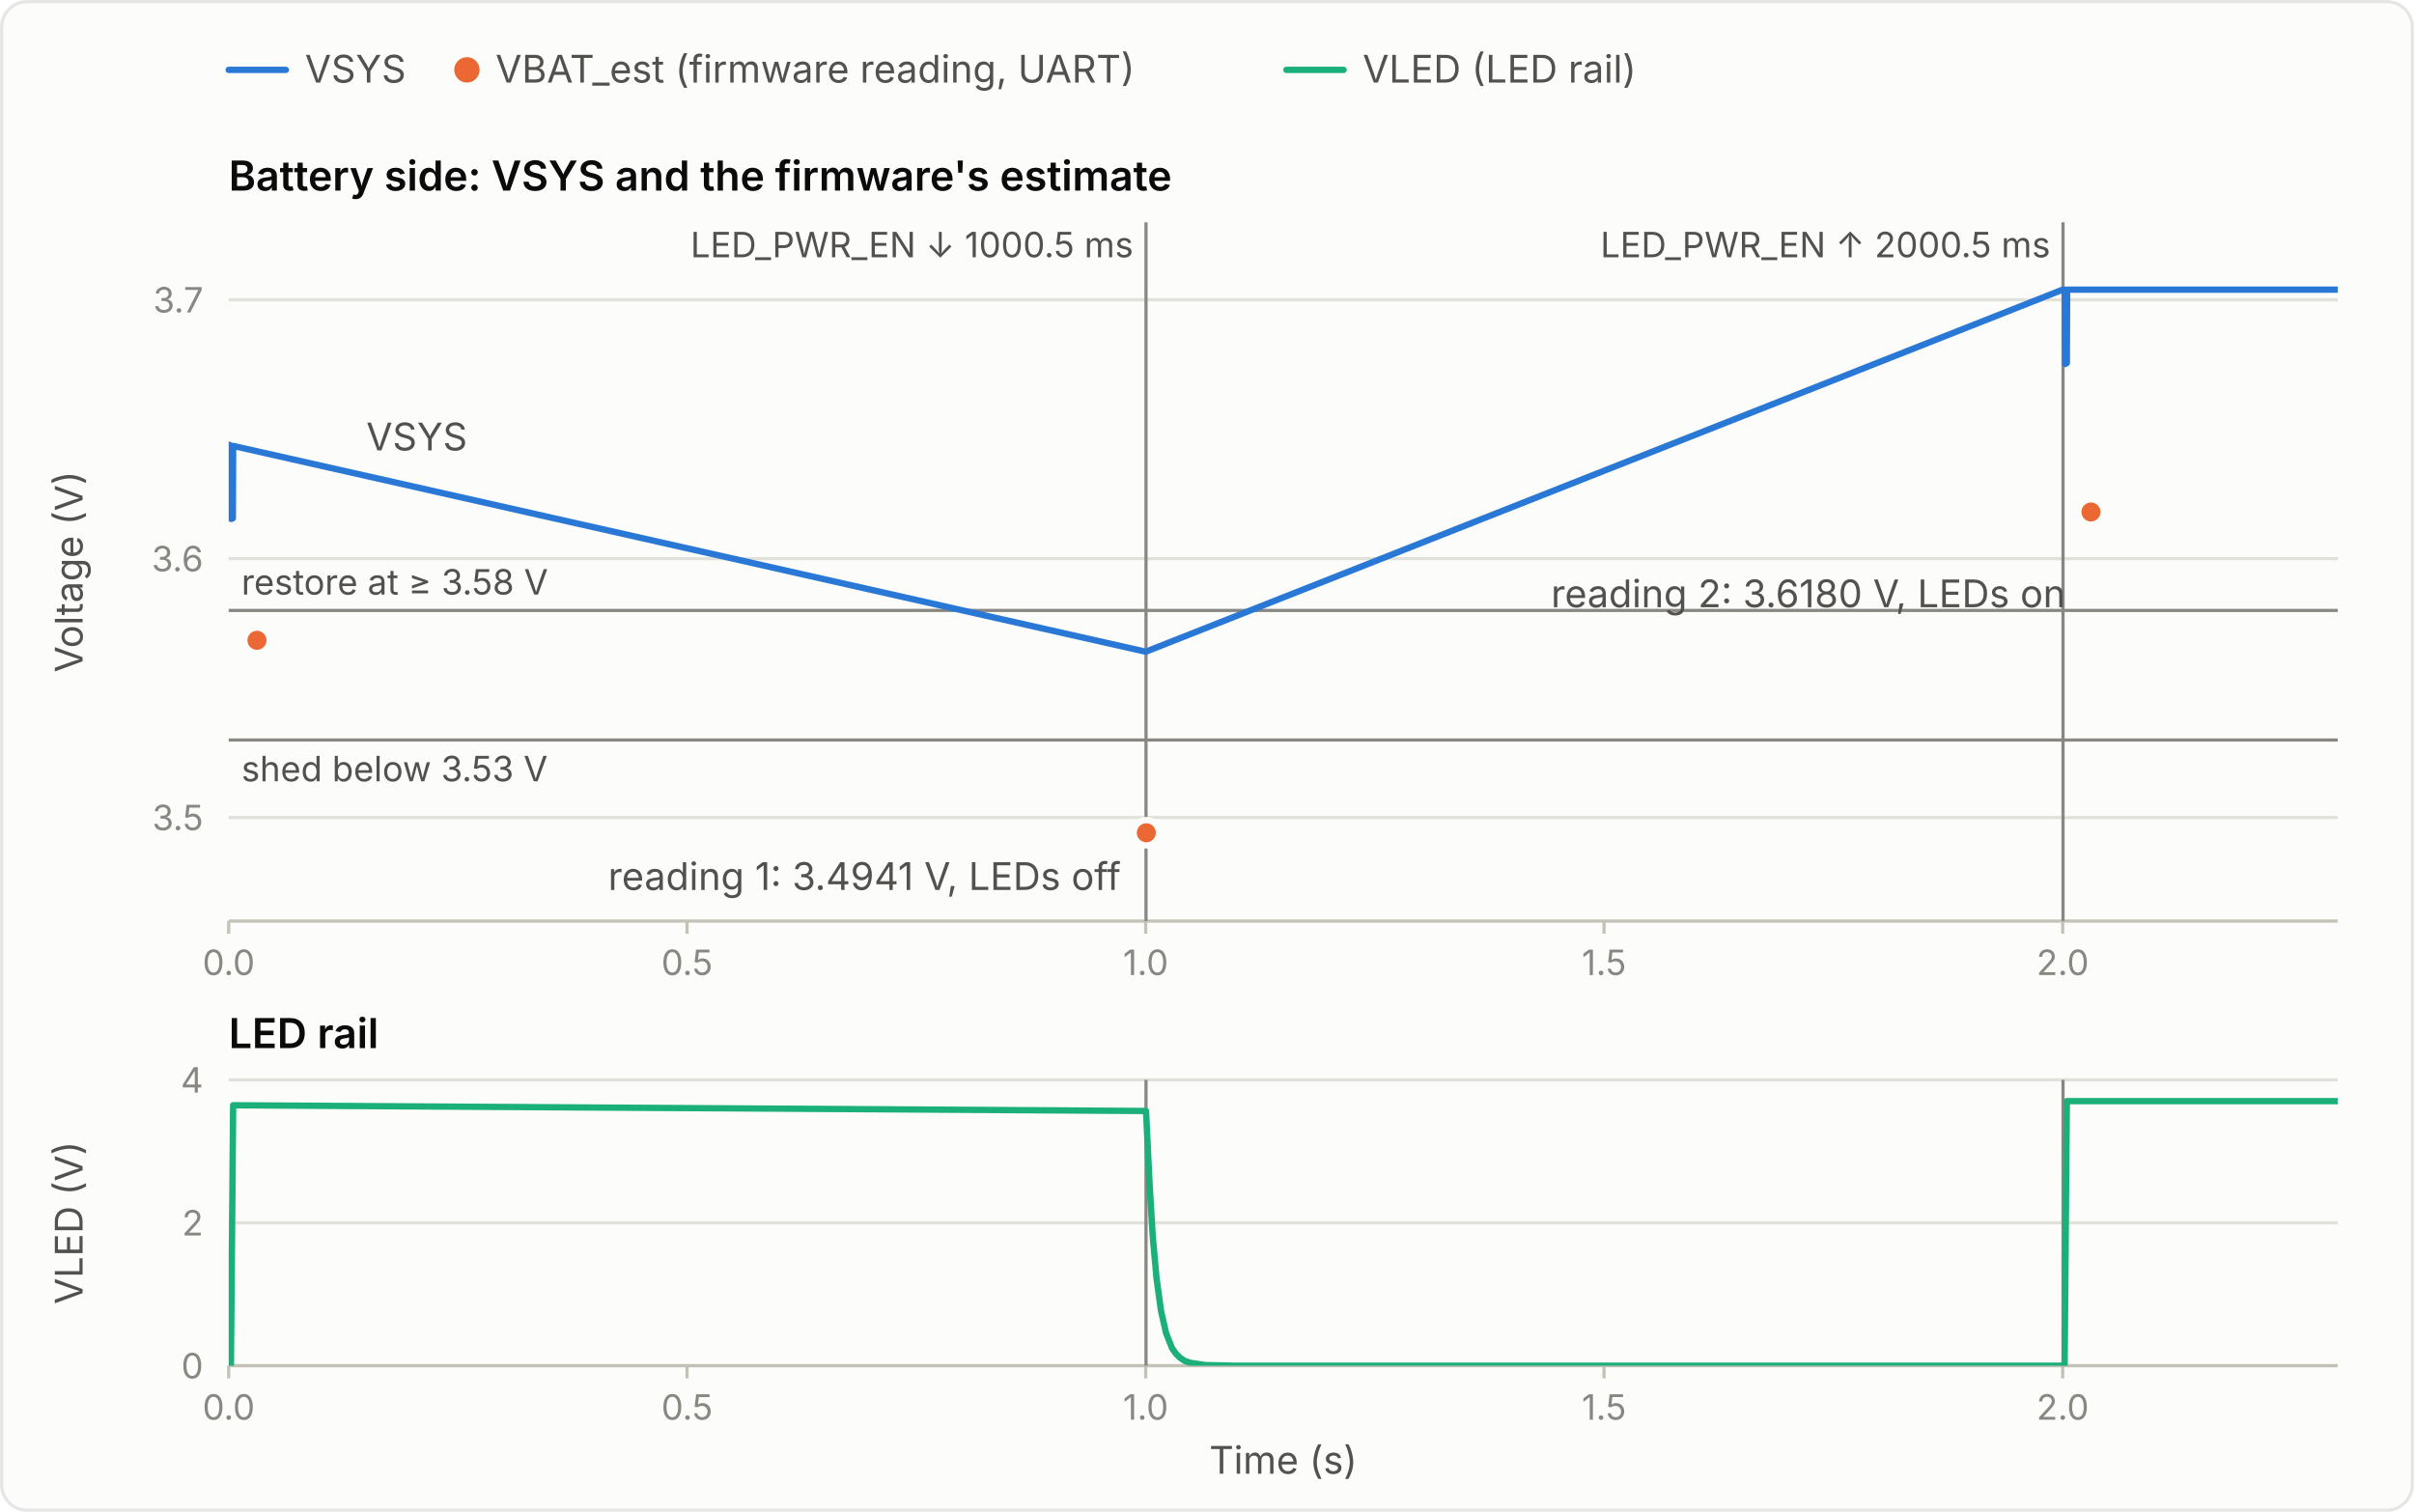
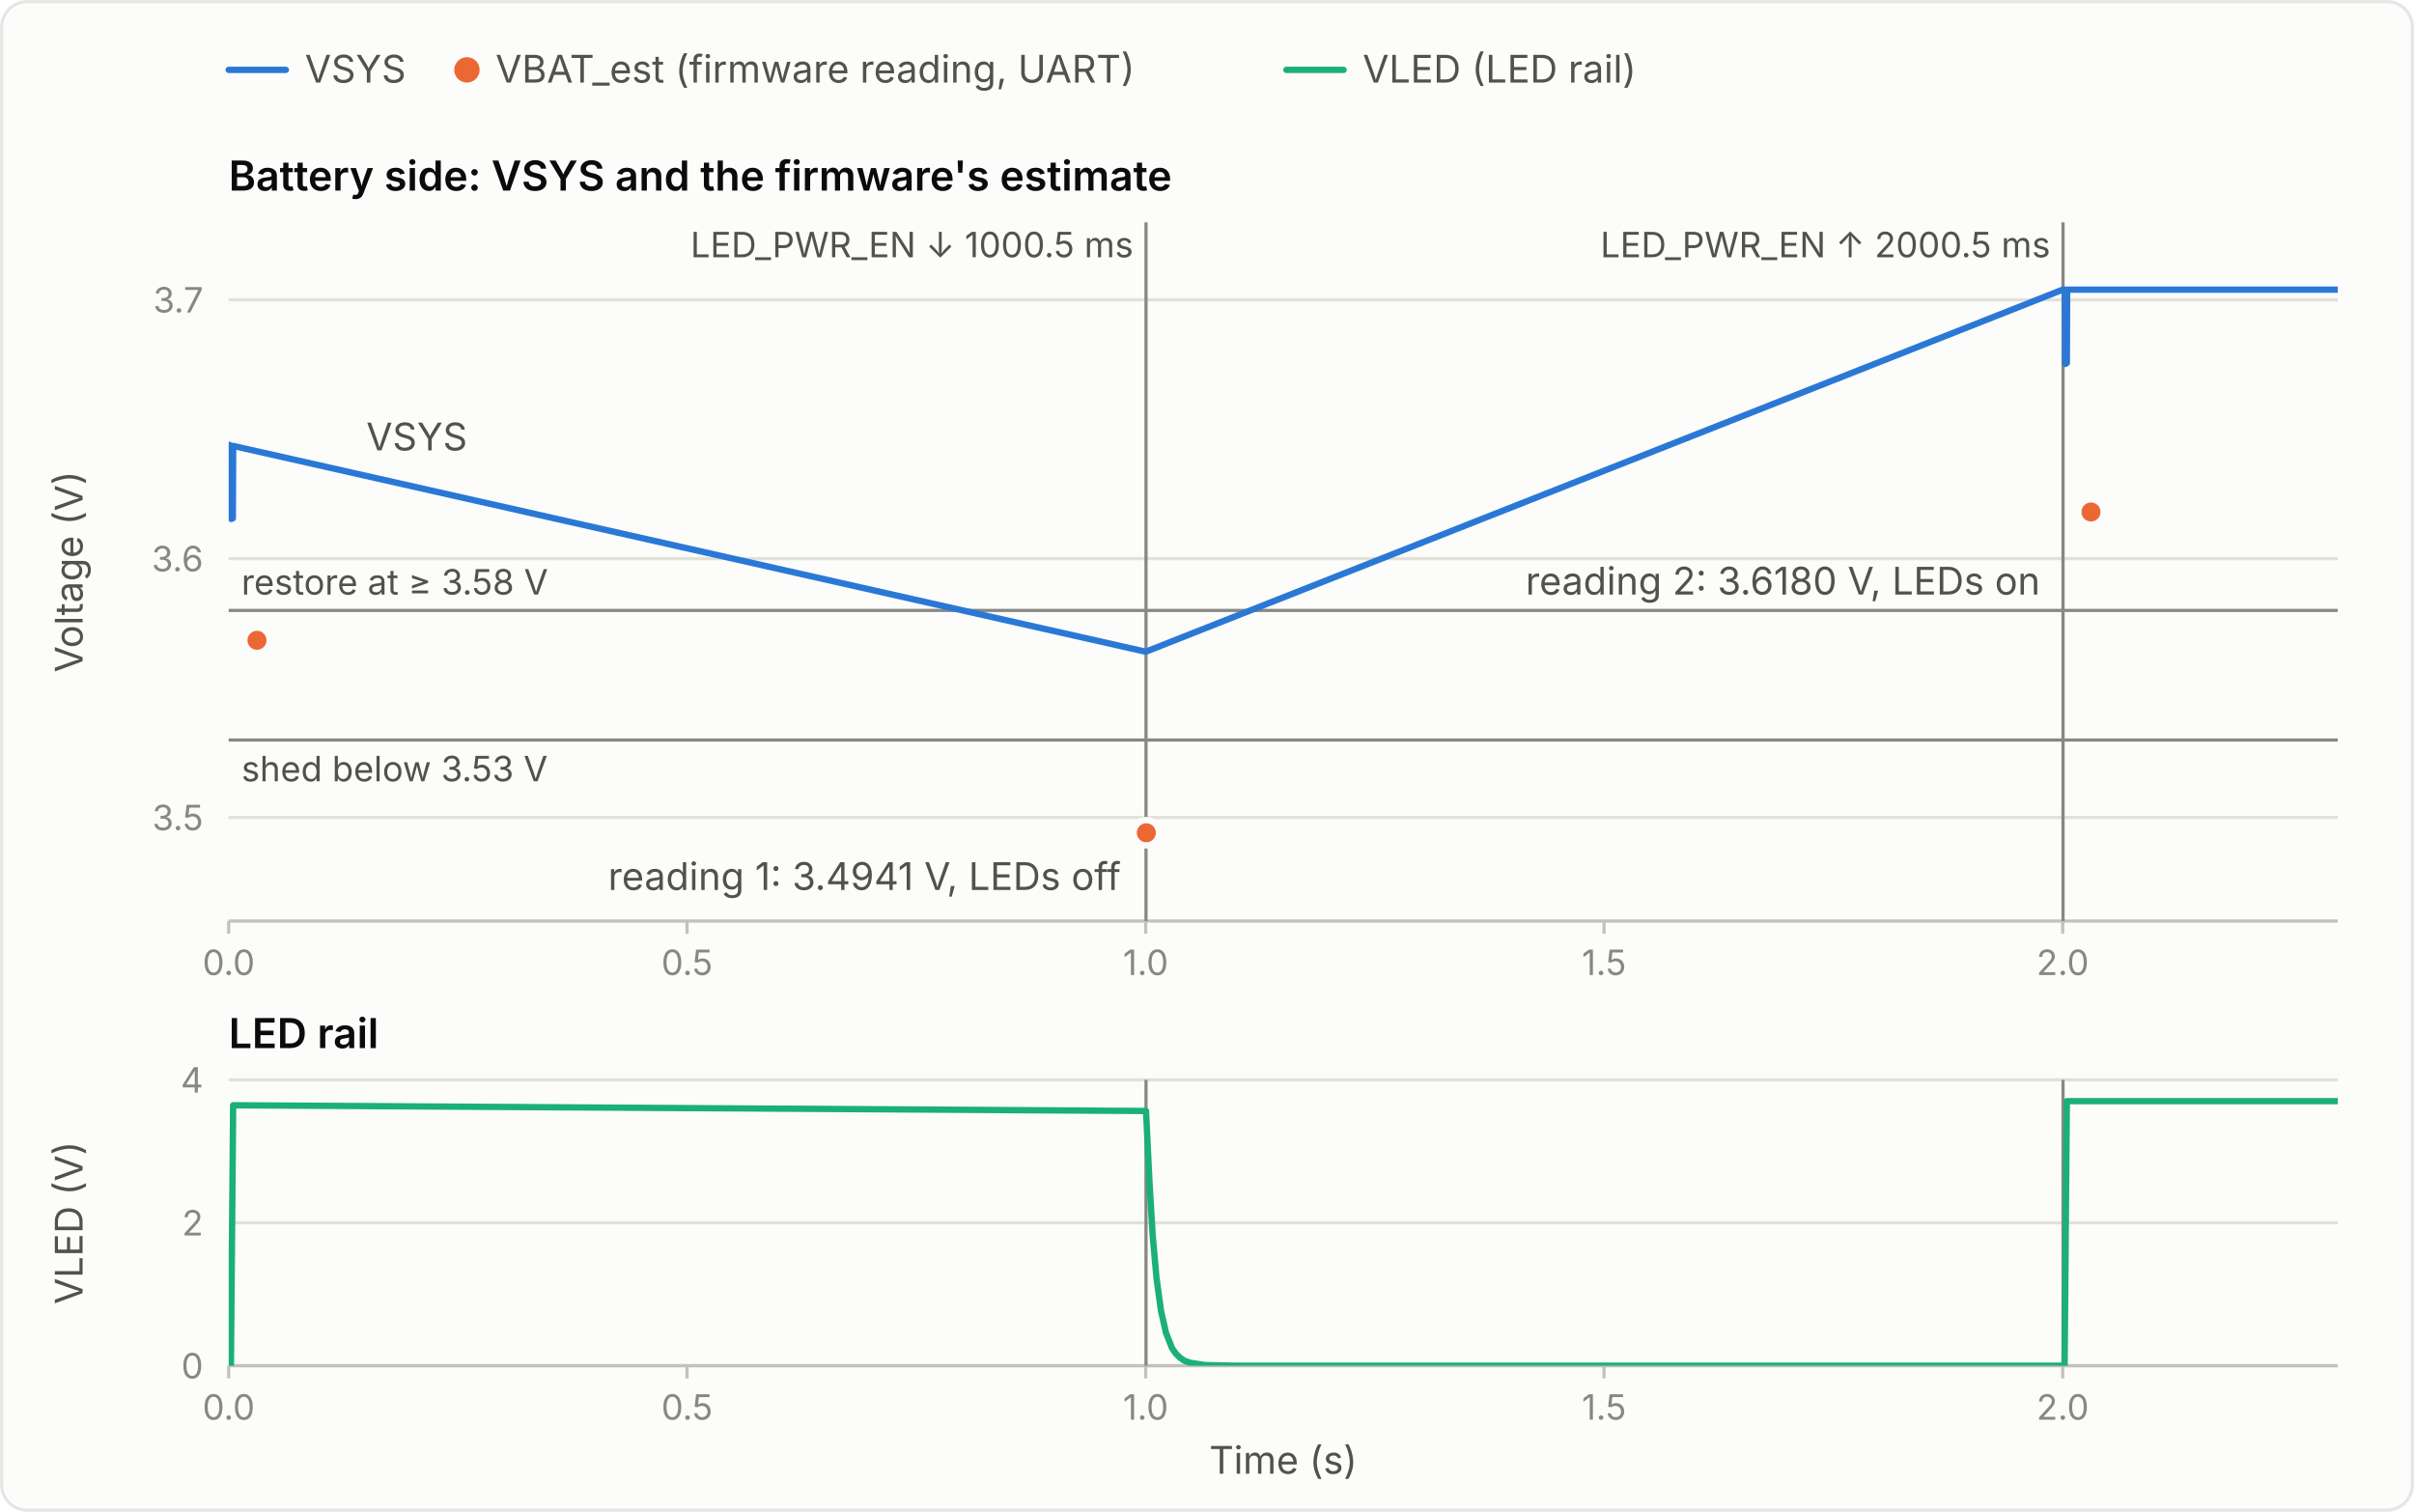
<svg xmlns="http://www.w3.org/2000/svg" width="760" height="476" viewBox="0 0 760 476" font-family="system-ui, -apple-system, &quot;Segoe UI&quot;, sans-serif" role="img">
  <rect x="0.5" y="0.5" width="759" height="475" rx="8" fill="#fcfcfb" stroke="rgba(11,11,11,0.10)" />
  <line x1="72.0" y1="22.0" x2="90.0" y2="22.0" stroke="#2a78d6" stroke-width="2" stroke-linecap="round" />
  <text x="96.0" y="26.0" font-size="12" fill="#52514e">VSYS</text>
  <circle cx="147.0" cy="22.0" r="4" fill="#eb6834" />
  <text x="156.0" y="26.0" font-size="12" fill="#52514e">VBAT_est (firmware reading, UART)</text>
  <line x1="405.0" y1="22.0" x2="423.0" y2="22.0" stroke="#1baf7a" stroke-width="2" stroke-linecap="round" />
  <text x="429.0" y="26.0" font-size="12" fill="#52514e">VLED (LED rail)</text>
  <clipPath id="p1">
    <rect x="72.0" y="70.0" width="664.0" height="220.0" />
  </clipPath>
  <text x="72.0" y="60.0" font-size="13" fill="#0b0b0b" font-weight="600">Battery side: VSYS and the firmware's estimate</text>
  <line x1="72.0" y1="257.4" x2="736.0" y2="257.4" stroke="#e1e0d9" stroke-width="1" />
  <text x="64.0" y="261.4" font-size="11" fill="#898781" text-anchor="end">3.5</text>
  <line x1="72.0" y1="175.9" x2="736.0" y2="175.9" stroke="#e1e0d9" stroke-width="1" />
  <text x="64.0" y="179.9" font-size="11" fill="#898781" text-anchor="end">3.6</text>
  <line x1="72.0" y1="94.4" x2="736.0" y2="94.4" stroke="#e1e0d9" stroke-width="1" />
  <text x="64.0" y="98.4" font-size="11" fill="#898781" text-anchor="end">3.7</text>
  <line x1="72.0" y1="290.0" x2="736.0" y2="290.0" stroke="#c3c2b7" stroke-width="1" />
  <line x1="72.0" y1="290.0" x2="72.0" y2="294.0" stroke="#c3c2b7" stroke-width="1" />
  <text x="72.0" y="307.0" font-size="11" fill="#898781" text-anchor="middle">0.0</text>
  <line x1="216.3" y1="290.0" x2="216.3" y2="294.0" stroke="#c3c2b7" stroke-width="1" />
  <text x="216.3" y="307.0" font-size="11" fill="#898781" text-anchor="middle">0.5</text>
  <line x1="360.7" y1="290.0" x2="360.7" y2="294.0" stroke="#c3c2b7" stroke-width="1" />
  <text x="360.7" y="307.0" font-size="11" fill="#898781" text-anchor="middle">1.0</text>
  <line x1="505.0" y1="290.0" x2="505.0" y2="294.0" stroke="#c3c2b7" stroke-width="1" />
  <text x="505.0" y="307.0" font-size="11" fill="#898781" text-anchor="middle">1.5</text>
  <line x1="649.4" y1="290.0" x2="649.4" y2="294.0" stroke="#c3c2b7" stroke-width="1" />
  <text x="649.4" y="307.0" font-size="11" fill="#898781" text-anchor="middle">2.0</text>
  <text x="26.0" y="180.0" font-size="12" fill="#52514e" text-anchor="middle" transform="rotate(-90 26.0 180.0)">Voltage (V)</text>
  <line x1="72.0" y1="233.0" x2="736.0" y2="233.0" stroke="#898781" stroke-width="1" />
  <text x="76.0" y="246.0" font-size="11" fill="#52514e">shed below 3.53 V</text>
  <line x1="72.0" y1="192.2" x2="736.0" y2="192.2" stroke="#898781" stroke-width="1" />
  <text x="76.0" y="187.2" font-size="11" fill="#52514e">restore at ≥ 3.58 V</text>
  <line x1="360.8" y1="70.0" x2="360.8" y2="290.0" stroke="#898781" stroke-width="1" />
  <text x="356.8" y="81.0" font-size="11" fill="#52514e" text-anchor="end">LED_PWR_EN ↓ 1000.5 ms</text>
  <line x1="649.5" y1="70.0" x2="649.5" y2="290.0" stroke="#898781" stroke-width="1" />
  <text x="645.5" y="81.0" font-size="11" fill="#52514e" text-anchor="end">LED_PWR_EN ↑ 2000.5 ms</text>
  <path d="M72.0 140.0 L72.7 140.3 L72.8 163.4 L73.3 163.2 L73.4 140.4 L360.7 205.2 L649.4 91.2 L650.1 91.2 L650.1 91.7 L650.2 114.6 L650.7 114.3 L650.8 91.2 L736.0 91.2" fill="none" stroke="#2a78d6" stroke-width="2" stroke-linejoin="round" stroke-linecap="round" clip-path="url(#p1)" />
  <circle cx="80.9" cy="201.6" r="4" fill="#eb6834" stroke="#fcfcfb" stroke-width="2" />
  <circle cx="360.9" cy="262.2" r="4" fill="#eb6834" stroke="#fcfcfb" stroke-width="2" />
  <circle cx="658.3" cy="161.2" r="4" fill="#eb6834" stroke="#fcfcfb" stroke-width="2" />
  <text x="352.9" y="280.2" font-size="12" fill="#52514e" text-anchor="end">reading 1: 3.4941 V, LEDs off</text>
-   <text x="650.3" y="191.2" font-size="12" fill="#52514e" text-anchor="end">reading 2: 3.6180 V, LEDs on</text>
+   <text x="642.3" y="187.2" font-size="12" fill="#52514e" text-anchor="end">reading 2: 3.6180 V, LEDs on</text>
  <text x="115.3" y="141.8" font-size="12" fill="#52514e">VSYS</text>
  <clipPath id="p2">
    <rect x="72.0" y="340.0" width="664.0" height="90.0" />
  </clipPath>
  <text x="72.0" y="330.0" font-size="13" fill="#0b0b0b" font-weight="600">LED rail</text>
  <line x1="72.0" y1="430.0" x2="736.0" y2="430.0" stroke="#e1e0d9" stroke-width="1" />
  <text x="64.0" y="434.0" font-size="11" fill="#898781" text-anchor="end">0</text>
  <line x1="72.0" y1="385.0" x2="736.0" y2="385.0" stroke="#e1e0d9" stroke-width="1" />
  <text x="64.0" y="389.0" font-size="11" fill="#898781" text-anchor="end">2</text>
  <line x1="72.0" y1="340.0" x2="736.0" y2="340.0" stroke="#e1e0d9" stroke-width="1" />
  <text x="64.0" y="344.0" font-size="11" fill="#898781" text-anchor="end">4</text>
  <line x1="72.0" y1="430.0" x2="736.0" y2="430.0" stroke="#c3c2b7" stroke-width="1" />
  <line x1="72.0" y1="430.0" x2="72.0" y2="434.0" stroke="#c3c2b7" stroke-width="1" />
  <text x="72.0" y="447.0" font-size="11" fill="#898781" text-anchor="middle">0.0</text>
  <line x1="216.3" y1="430.0" x2="216.3" y2="434.0" stroke="#c3c2b7" stroke-width="1" />
  <text x="216.3" y="447.0" font-size="11" fill="#898781" text-anchor="middle">0.5</text>
  <line x1="360.7" y1="430.0" x2="360.7" y2="434.0" stroke="#c3c2b7" stroke-width="1" />
  <text x="360.7" y="447.0" font-size="11" fill="#898781" text-anchor="middle">1.0</text>
  <line x1="505.0" y1="430.0" x2="505.0" y2="434.0" stroke="#c3c2b7" stroke-width="1" />
  <text x="505.0" y="447.0" font-size="11" fill="#898781" text-anchor="middle">1.5</text>
  <line x1="649.4" y1="430.0" x2="649.4" y2="434.0" stroke="#c3c2b7" stroke-width="1" />
  <text x="649.4" y="447.0" font-size="11" fill="#898781" text-anchor="middle">2.0</text>
  <text x="404.0" y="464.0" font-size="12" fill="#52514e" text-anchor="middle">Time (s)</text>
  <text x="26.0" y="385.0" font-size="12" fill="#52514e" text-anchor="middle" transform="rotate(-90 26.0 385.0)">VLED (V)</text>
  <line x1="360.8" y1="340.0" x2="360.8" y2="430.0" stroke="#898781" stroke-width="1" />
  <text x="356.8" y="351.0" font-size="11" fill="#52514e" text-anchor="end" />
  <line x1="649.5" y1="340.0" x2="649.5" y2="430.0" stroke="#898781" stroke-width="1" />
  <text x="645.5" y="351.0" font-size="11" fill="#52514e" text-anchor="end" />
  <path d="M72.0 430.0 L72.7 430.0 L72.7 429.7 L73.4 348.0 L360.8 349.8 L361.9 372.4 L362.9 389.0 L364.1 402.4 L365.5 412.6 L367.1 419.7 L369.0 424.5 L370.2 426.2 L371.5 427.5 L373.0 428.5 L374.8 429.1 L379.4 429.8 L388.7 430.0 L650.0 430.0 L650.7 346.7 L736.0 346.7" fill="none" stroke="#1baf7a" stroke-width="2" stroke-linejoin="round" stroke-linecap="round" clip-path="url(#p2)" />
</svg>
